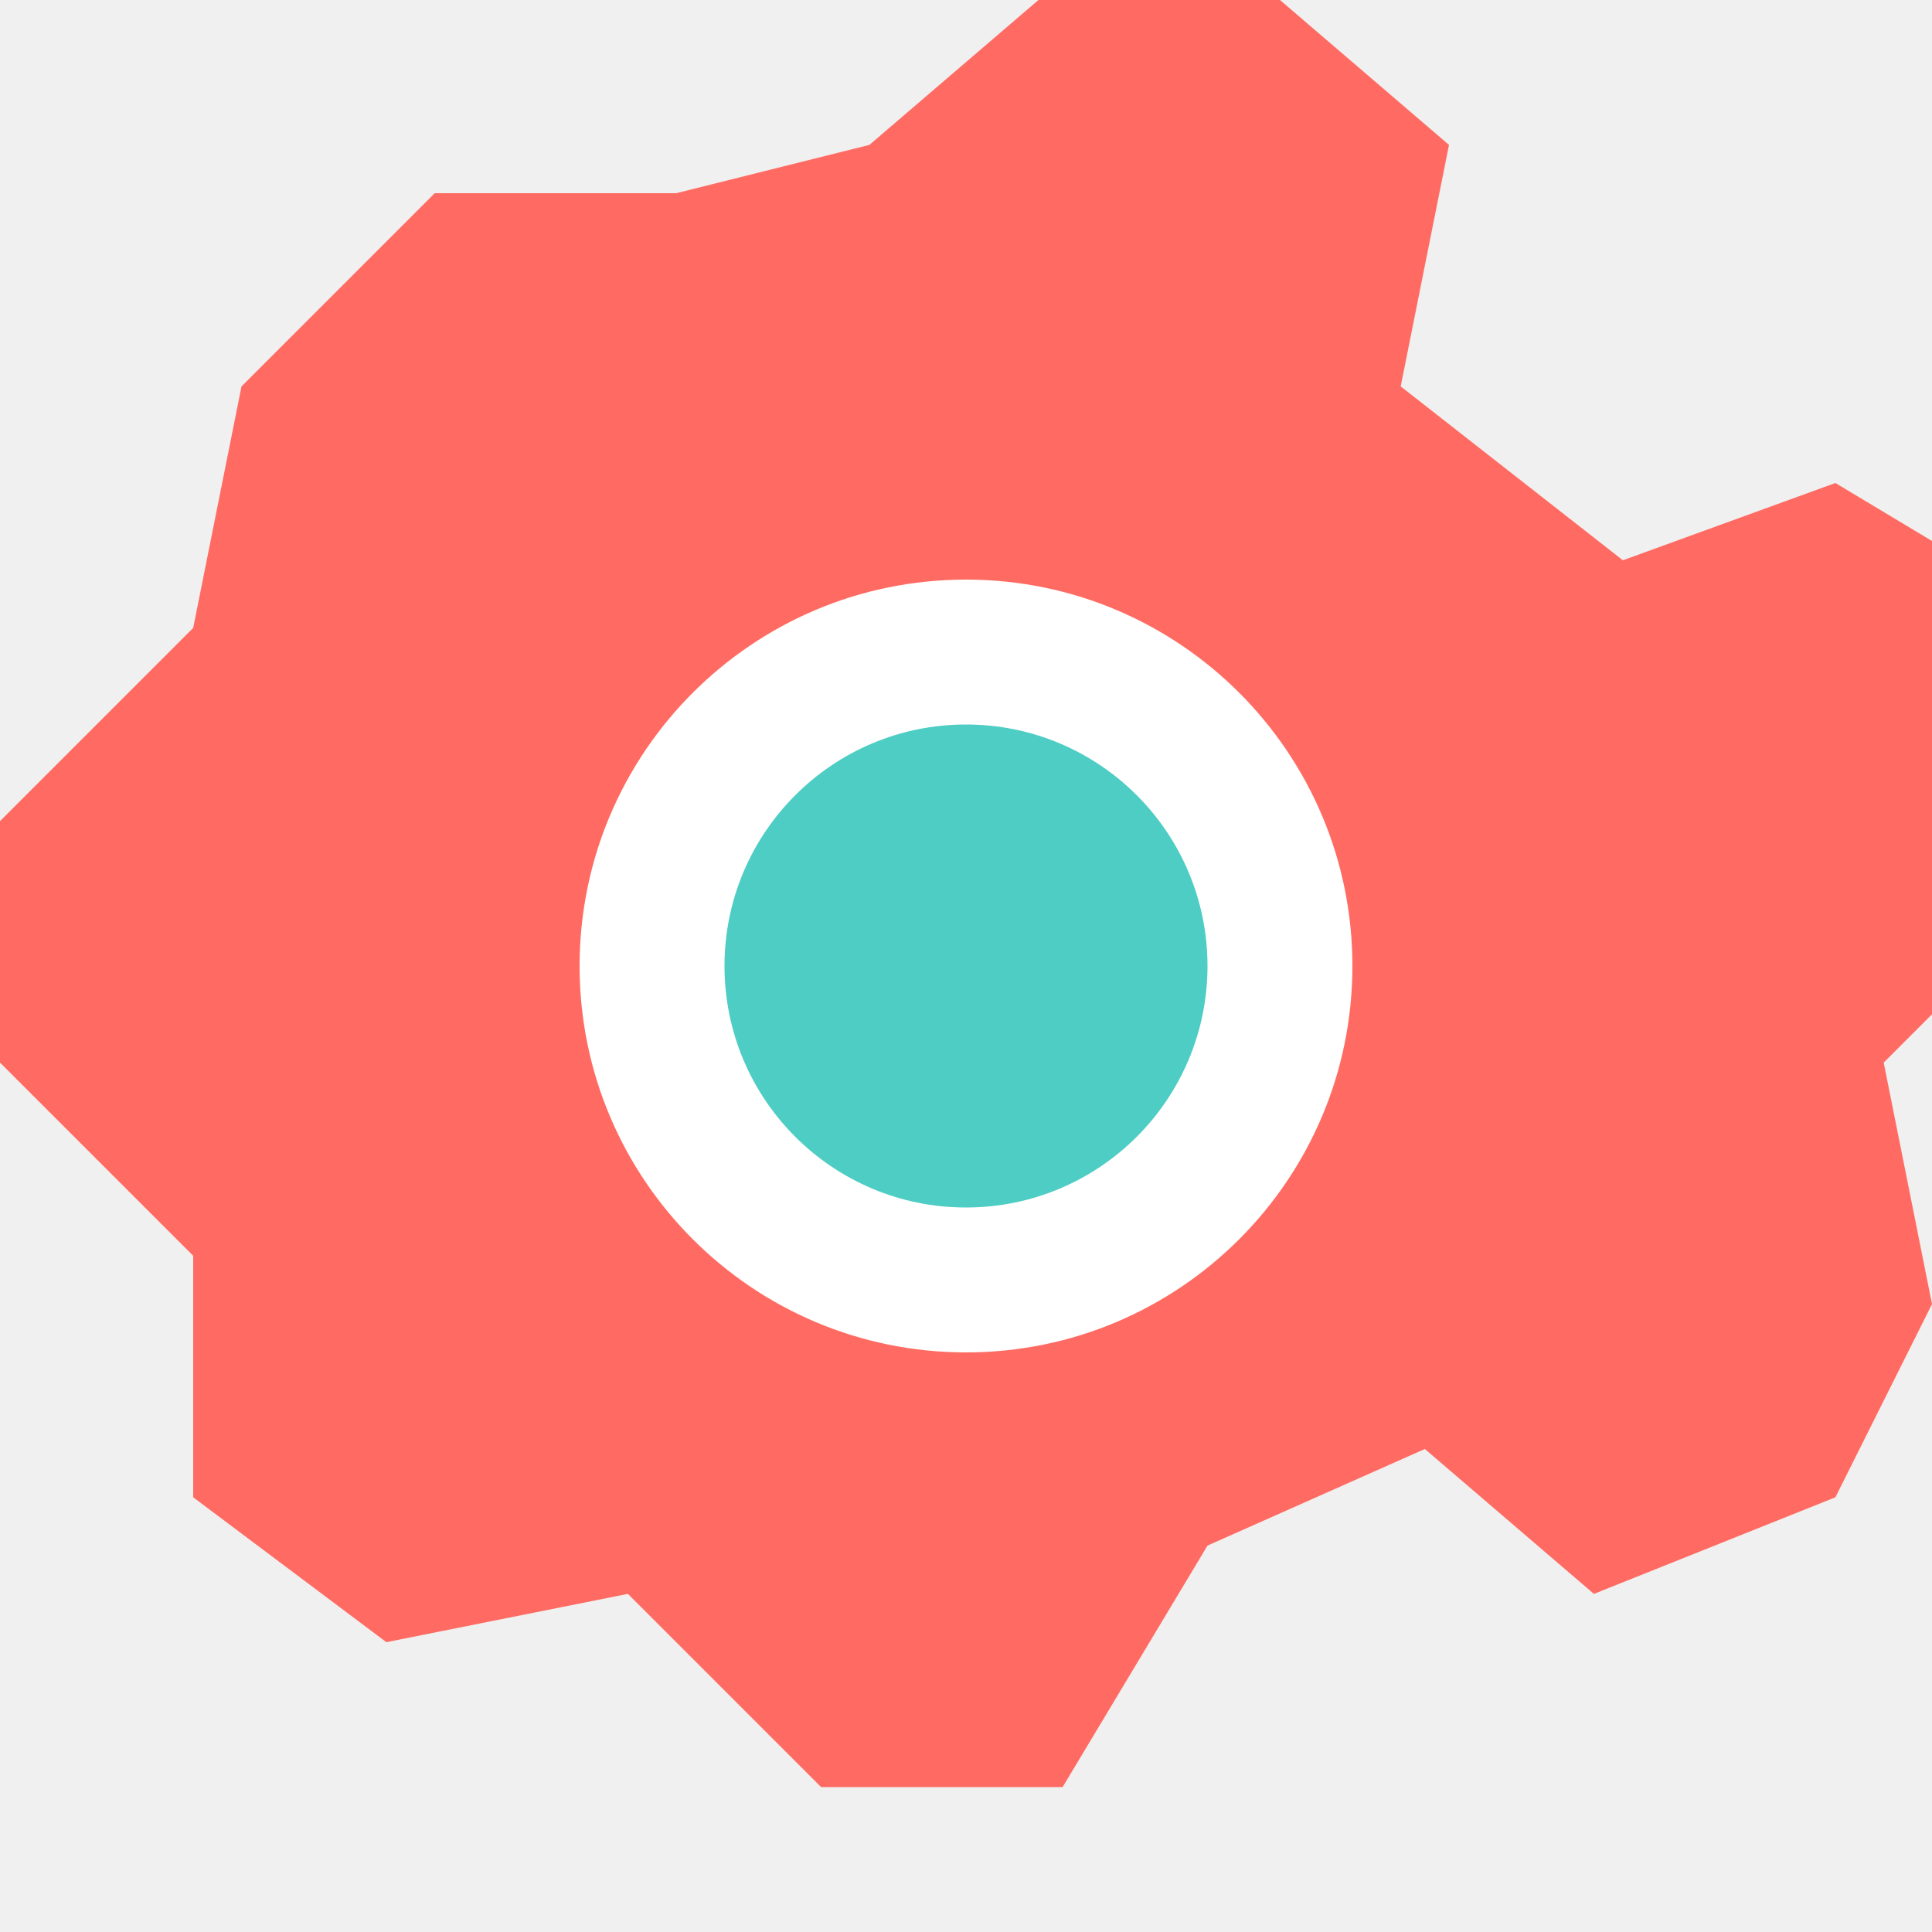
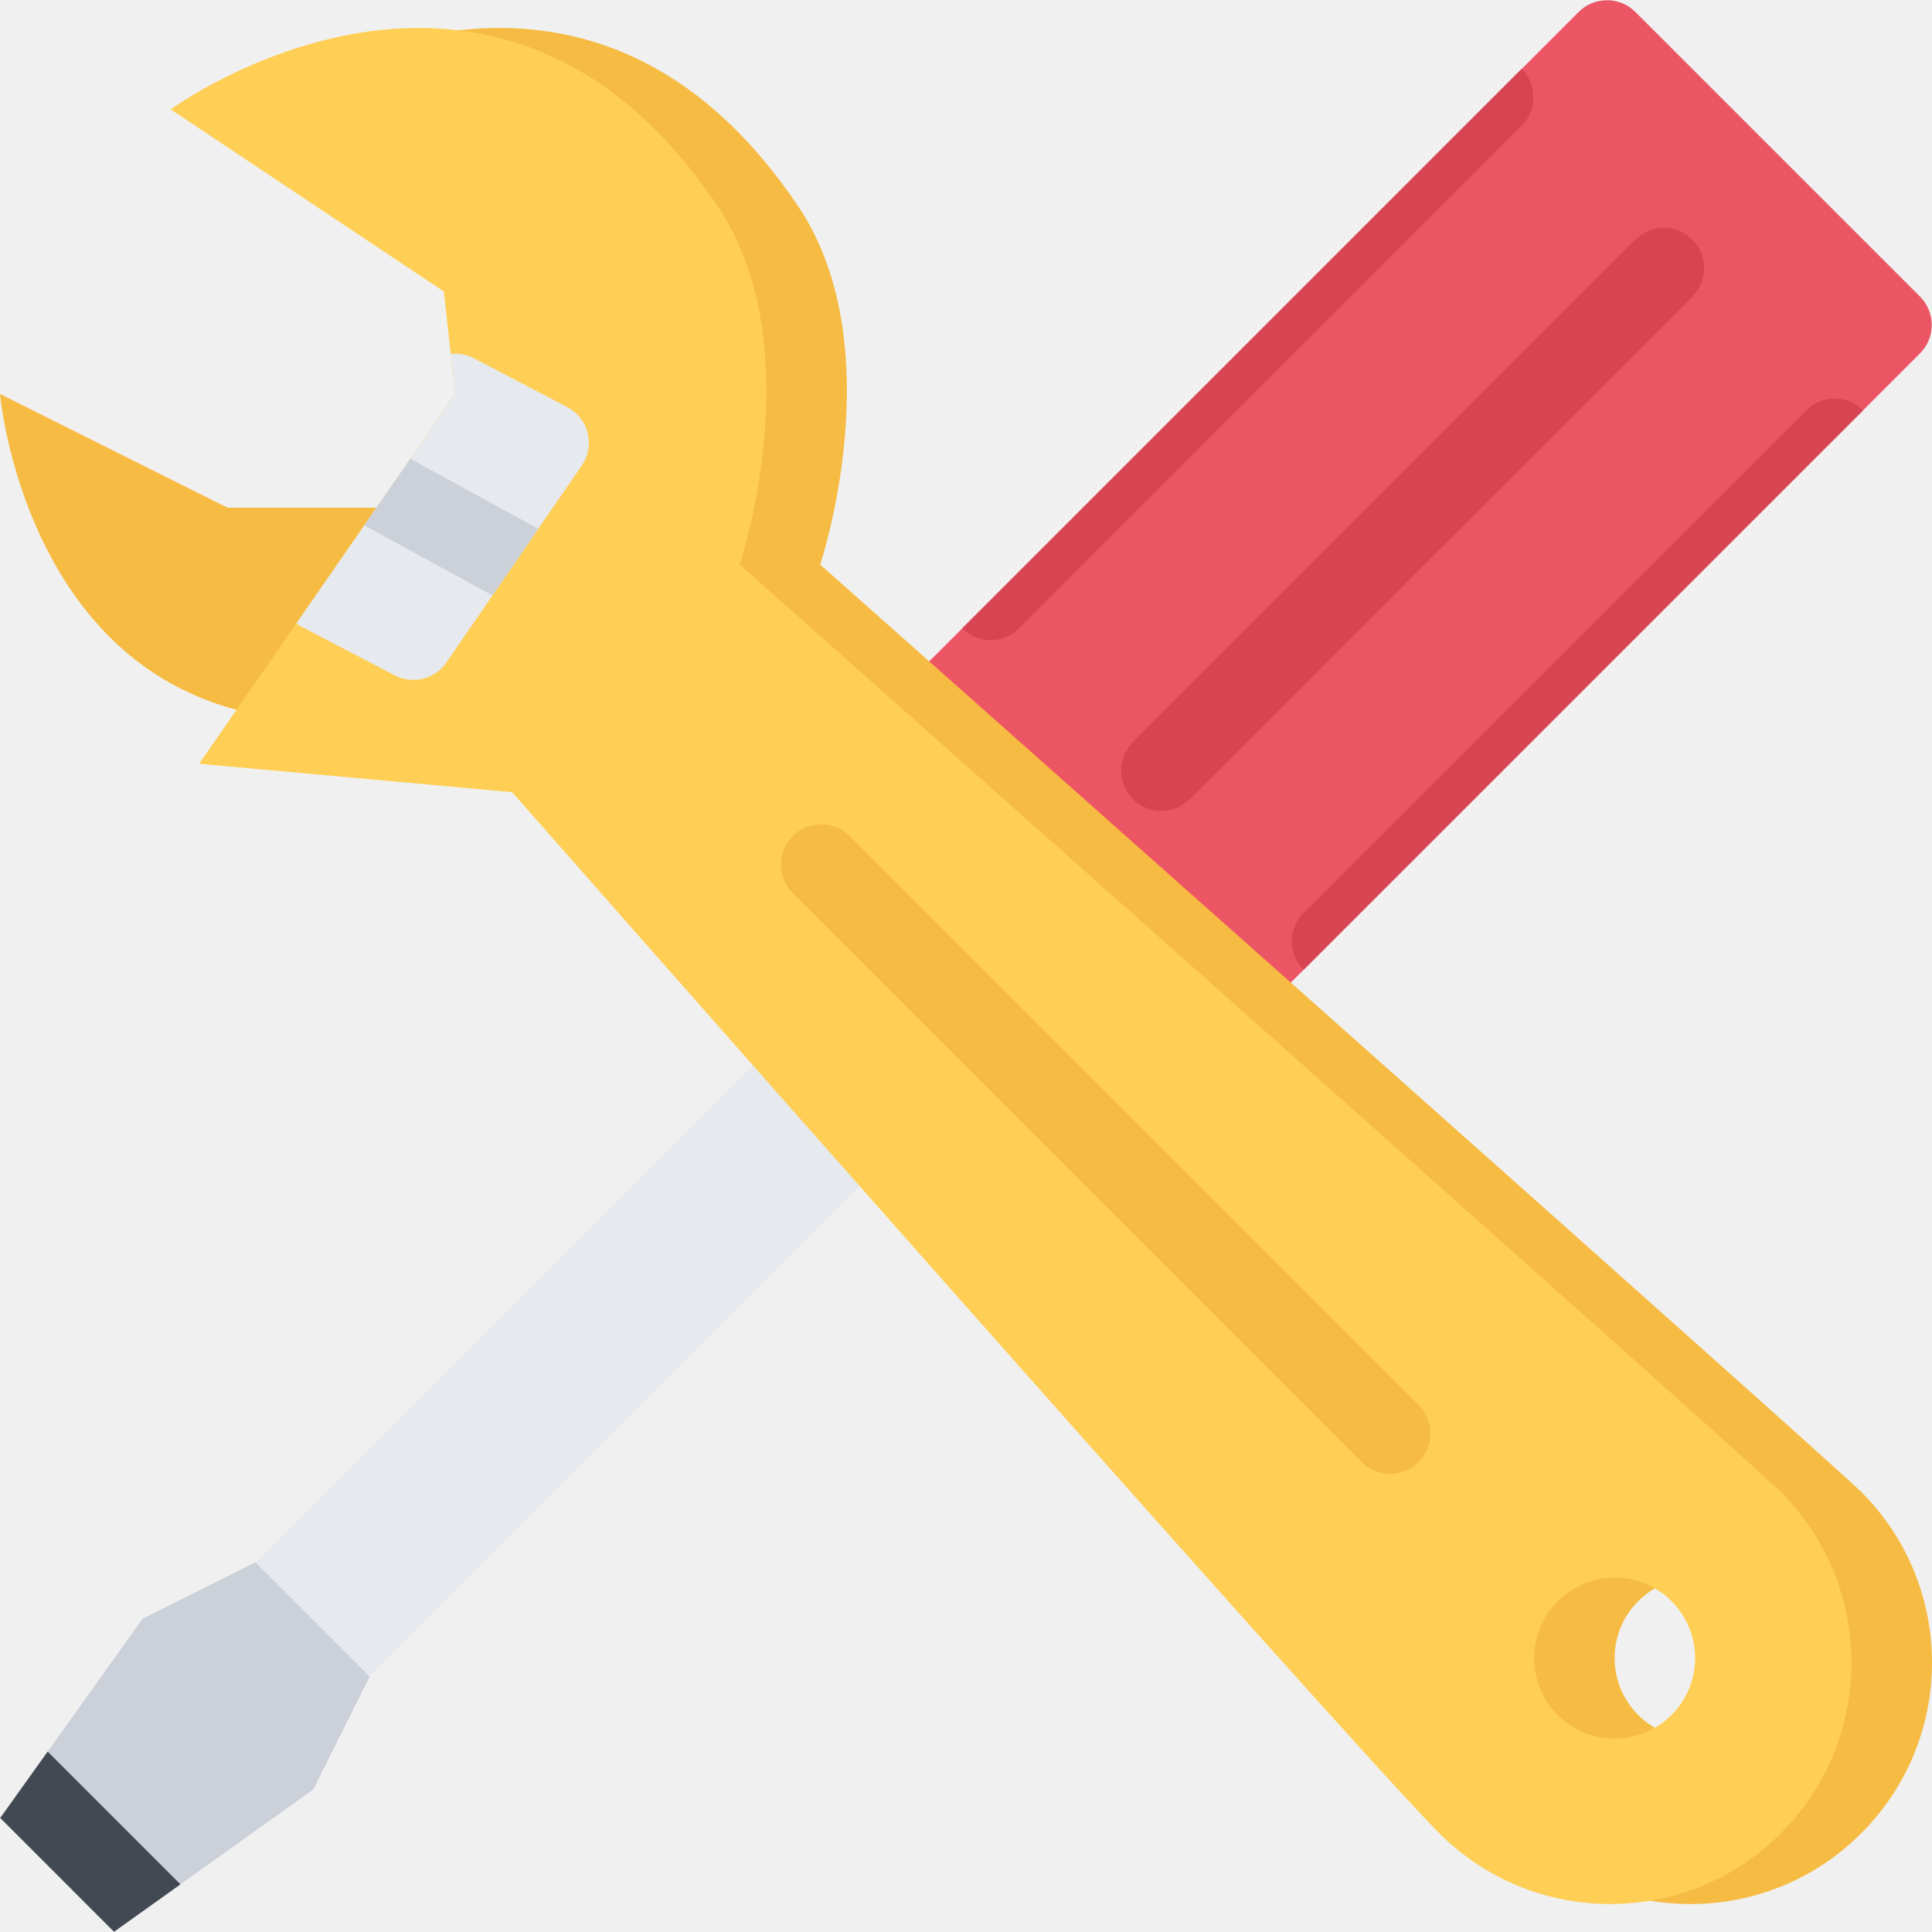
- <svg xmlns="http://www.w3.org/2000/svg" viewBox="0 0 40 40" width="40" height="40">
-   <path d="M20,5 L23.5,2 L28.5,2 L32,5 L31,10 L35.6,13.6 L40,12 L45,15 L45,20 L41,24 L42,29 L40,33 L35,35 L31.5,32 L27,34 L24,39 L19,39 L15,35 L10,36 L6,33 L6,28 L2,24 L2,19 L6,15 L7,10 L11,6 L16,6 Z" fill="#FF6B62" transform="translate(-2, -2)" />
-   <circle cx="20" cy="20" r="8" fill="#FFFFFF" />
-   <circle cx="20" cy="20" r="5" fill="#4ECDC4" />
+ <svg xmlns="http://www.w3.org/2000/svg" height="40px" width="40px" version="1.1" id="Layer_1" viewBox="0 0 511.986 511.986" xml:space="preserve" fill="#000000">
+   <g id="SVGRepo_bgCarrier" stroke-width="0" />
+   <g id="SVGRepo_tracerCarrier" stroke-linecap="round" stroke-linejoin="round" />
+   <g id="SVGRepo_iconCarrier">
+     <polygon style="fill:#D94452;" points="300.21,302.241 277.587,324.866 187.128,234.391 209.752,211.767 262.524,219.305 292.68,249.461 " />
+     <g>
+       <path style="fill:#EC5564;" d="M217.306,264.522l7.539-7.539c4.164-4.163,4.164-10.921,0-15.085 c-4.164-4.156-10.914-4.156-15.078,0l-7.539,7.539c-0.008,0.008-0.016,0.023-0.023,0.023l15.078,15.084 C217.29,264.538,217.298,264.53,217.306,264.522z" />
+       <path style="fill:#EC5564;" d="M239.931,287.147l7.531-7.547c4.164-4.172,4.164-10.914,0-15.078s-10.906-4.164-15.078,0 l-7.539,7.531c-0.008,0-0.016,0.016-0.023,0.031l15.085,15.078C239.907,287.163,239.923,287.147,239.931,287.147z" />
+       <path style="fill:#EC5564;" d="M270.087,287.147L270.087,287.147c-4.164-4.172-10.922-4.172-15.086,0l-7.539,7.531 c-0.008,0-0.016,0.016-0.023,0.031l15.086,15.062c0.008,0,0.016,0,0.016,0l7.547-7.547 C274.243,298.054,274.243,291.304,270.087,287.147z" />
+     </g>
+     <polygon style="fill:#E6E9ED;" points="247.438,294.71 98.075,444.065 82.997,474.22 30.218,511.923 0.062,481.766 37.764,428.987 67.92,413.909 217.283,264.546 " />
+     <path style="fill:#EC5564;" d="M508.799,78.583c4.156,4.164,4.156,10.906,0,15.078L322.835,279.616 c-4.172,4.172-10.922,4.172-15.078,0l-75.388-75.388c-4.172-4.164-4.172-10.914,0-15.078L418.332,3.187 c4.156-4.164,10.906-4.164,15.062,0L508.799,78.583z" />
+     <g>
+       <path style="fill:#D94452;" d="M300.21,211.767L300.21,211.767c-4.155-4.156-4.155-10.914,0-15.078L433.394,63.497 c4.172-4.164,10.922-4.164,15.093,0l0,0c4.156,4.164,4.156,10.921,0,15.085L315.288,211.767 C311.132,215.931,304.366,215.931,300.21,211.767z" />
+       <path style="fill:#D94452;" d="M270.063,166.534L403.238,33.342c4.172-4.164,4.172-10.906,0-15.078l-148.253,148.27 C259.149,170.698,265.899,170.698,270.063,166.534z" />
+       <path style="fill:#D94452;" d="M478.642,108.738L345.444,241.922c-4.156,4.164-4.156,10.914,0,15.084L493.72,108.737 C489.549,104.574,482.799,104.574,478.642,108.738z" />
+     </g>
+     <polygon style="fill:#CCD1D9;" points="37.764,428.987 0.062,481.766 30.218,511.923 82.997,474.22 97.95,444.315 67.67,414.034 " />
+     <polygon style="fill:#424953;" points="47.819,499.36 12.632,464.175 0.062,481.766 30.218,511.923 " />
+     <g>
+       <path style="fill:#F6BB42;" d="M0,104.387c0,0,7.992,92.537,94.06,86.255c95.732-6.992,8.68-56.107,8.68-56.107l-42.42,0.008 L0,104.387z" />
+       <path style="fill:#F6BB42;" d="M66.561,28.991l72.38,48.256l3.016,27.14L74.107,202.4l82.927,7.531 c0,0,220.751,250.916,245.735,275.898c24.984,25,65.498,25,90.467,0c25-24.982,25-65.482,0-90.467 c-8.188-8.203-275.891-245.742-275.891-245.742s19.297-57.53-5.812-94.919C152.16-33.742,66.561,28.991,66.561,28.991z M464.284,424.315c8.327,8.328,8.327,21.828,0,30.172c-8.328,8.312-21.827,8.312-30.155,0c-8.328-8.344-8.328-21.844,0-30.172 S455.956,415.987,464.284,424.315z" />
+     </g>
+     <path style="fill:#FFCE54;" d="M45.241,28.991l72.373,48.256l3.016,27.14L52.78,202.4l82.935,7.531 c0,0,220.745,250.916,245.728,275.898c24.983,25,65.498,25,90.481,0c24.969-24.982,24.969-65.482,0-90.467 c-8.202-8.203-275.897-245.742-275.897-245.742s19.28-57.53-5.82-94.919C130.84-33.742,45.241,28.991,45.241,28.991z M442.957,424.315c8.343,8.328,8.343,21.828,0,30.172c-8.328,8.312-21.812,8.312-30.156,0c-8.328-8.344-8.328-21.844,0-30.172 C421.144,415.987,434.629,415.987,442.957,424.315z" />
+     <path style="fill:#F6BB42;" d="M379.067,379.911c0,2.734-1.047,5.451-3.125,7.545c-4.171,4.156-10.921,4.156-15.076,0 L210.08,236.664c-4.164-4.164-4.164-10.922,0-15.085c4.156-4.164,10.914-4.164,15.078,0l150.785,150.785 C378.02,374.458,379.067,377.177,379.067,379.911z" />
+     <path style="fill:#E6E9ED;" d="M119.45,93.793l1.18,10.593l-42.108,60.835c0.359,0.25,0.727,0.5,1.125,0.719l24.757,12.929 c4.797,2.632,10.812,1.195,13.898-3.305l35.875-52.202c1.234-1.797,1.875-3.906,1.875-6.039c0-0.828-0.094-1.648-0.289-2.469 c-0.703-2.938-2.609-5.438-5.257-6.883l-24.75-12.945C123.754,93.934,121.559,93.559,119.45,93.793z" />
+     <polygon style="fill:#CCD1D9;" points="130.512,157.8 142.652,140.136 108.739,121.566 96.528,139.206 " />
+   </g>
</svg>
